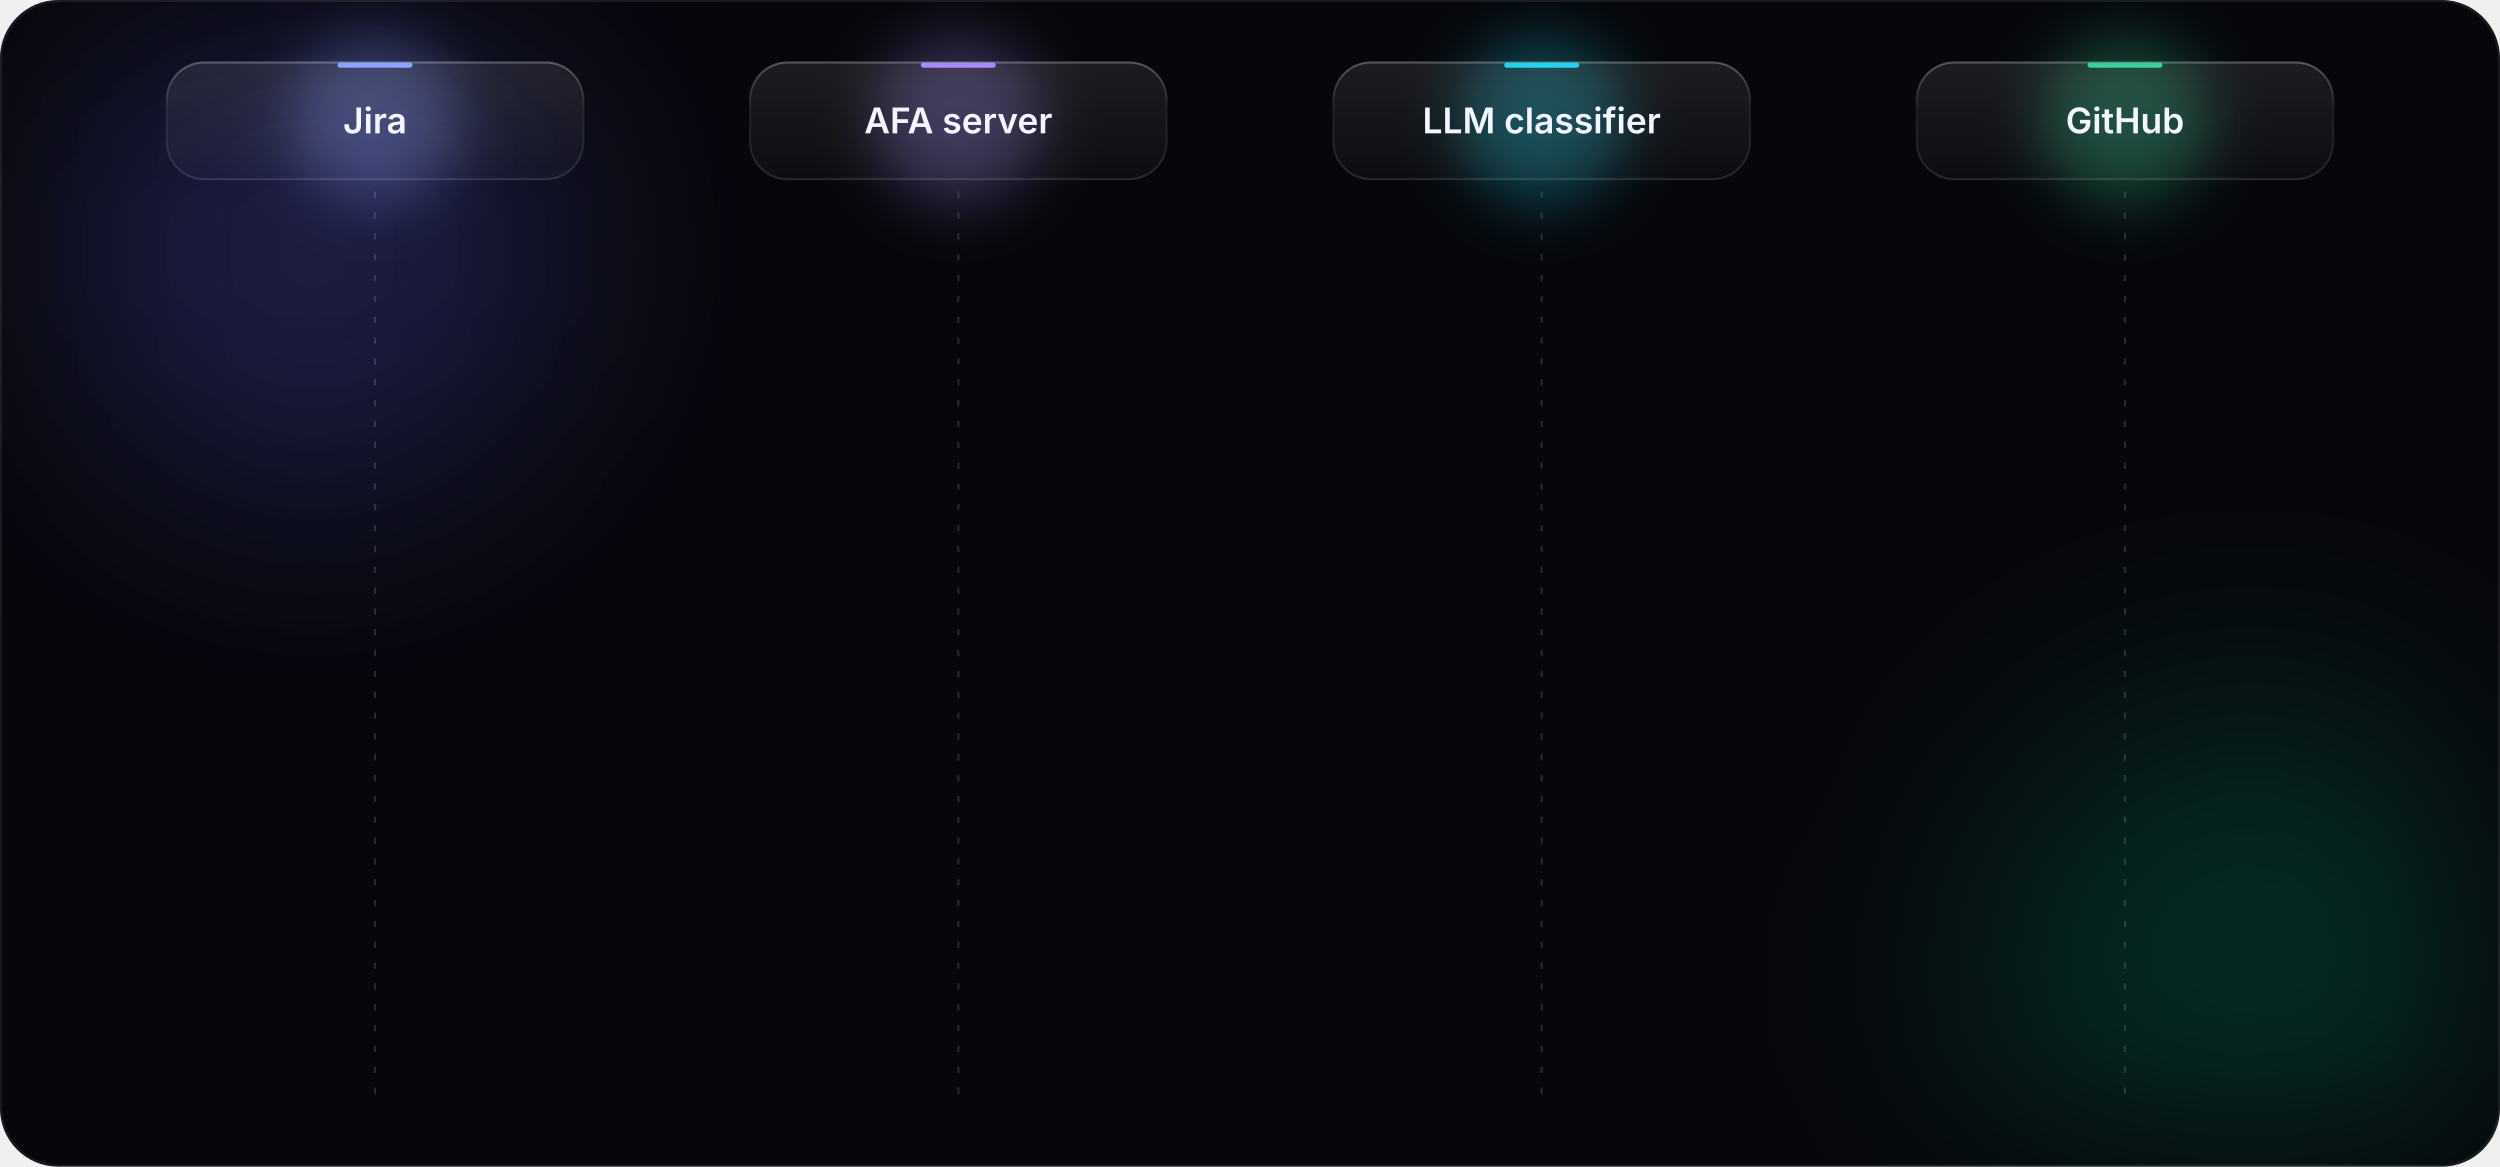
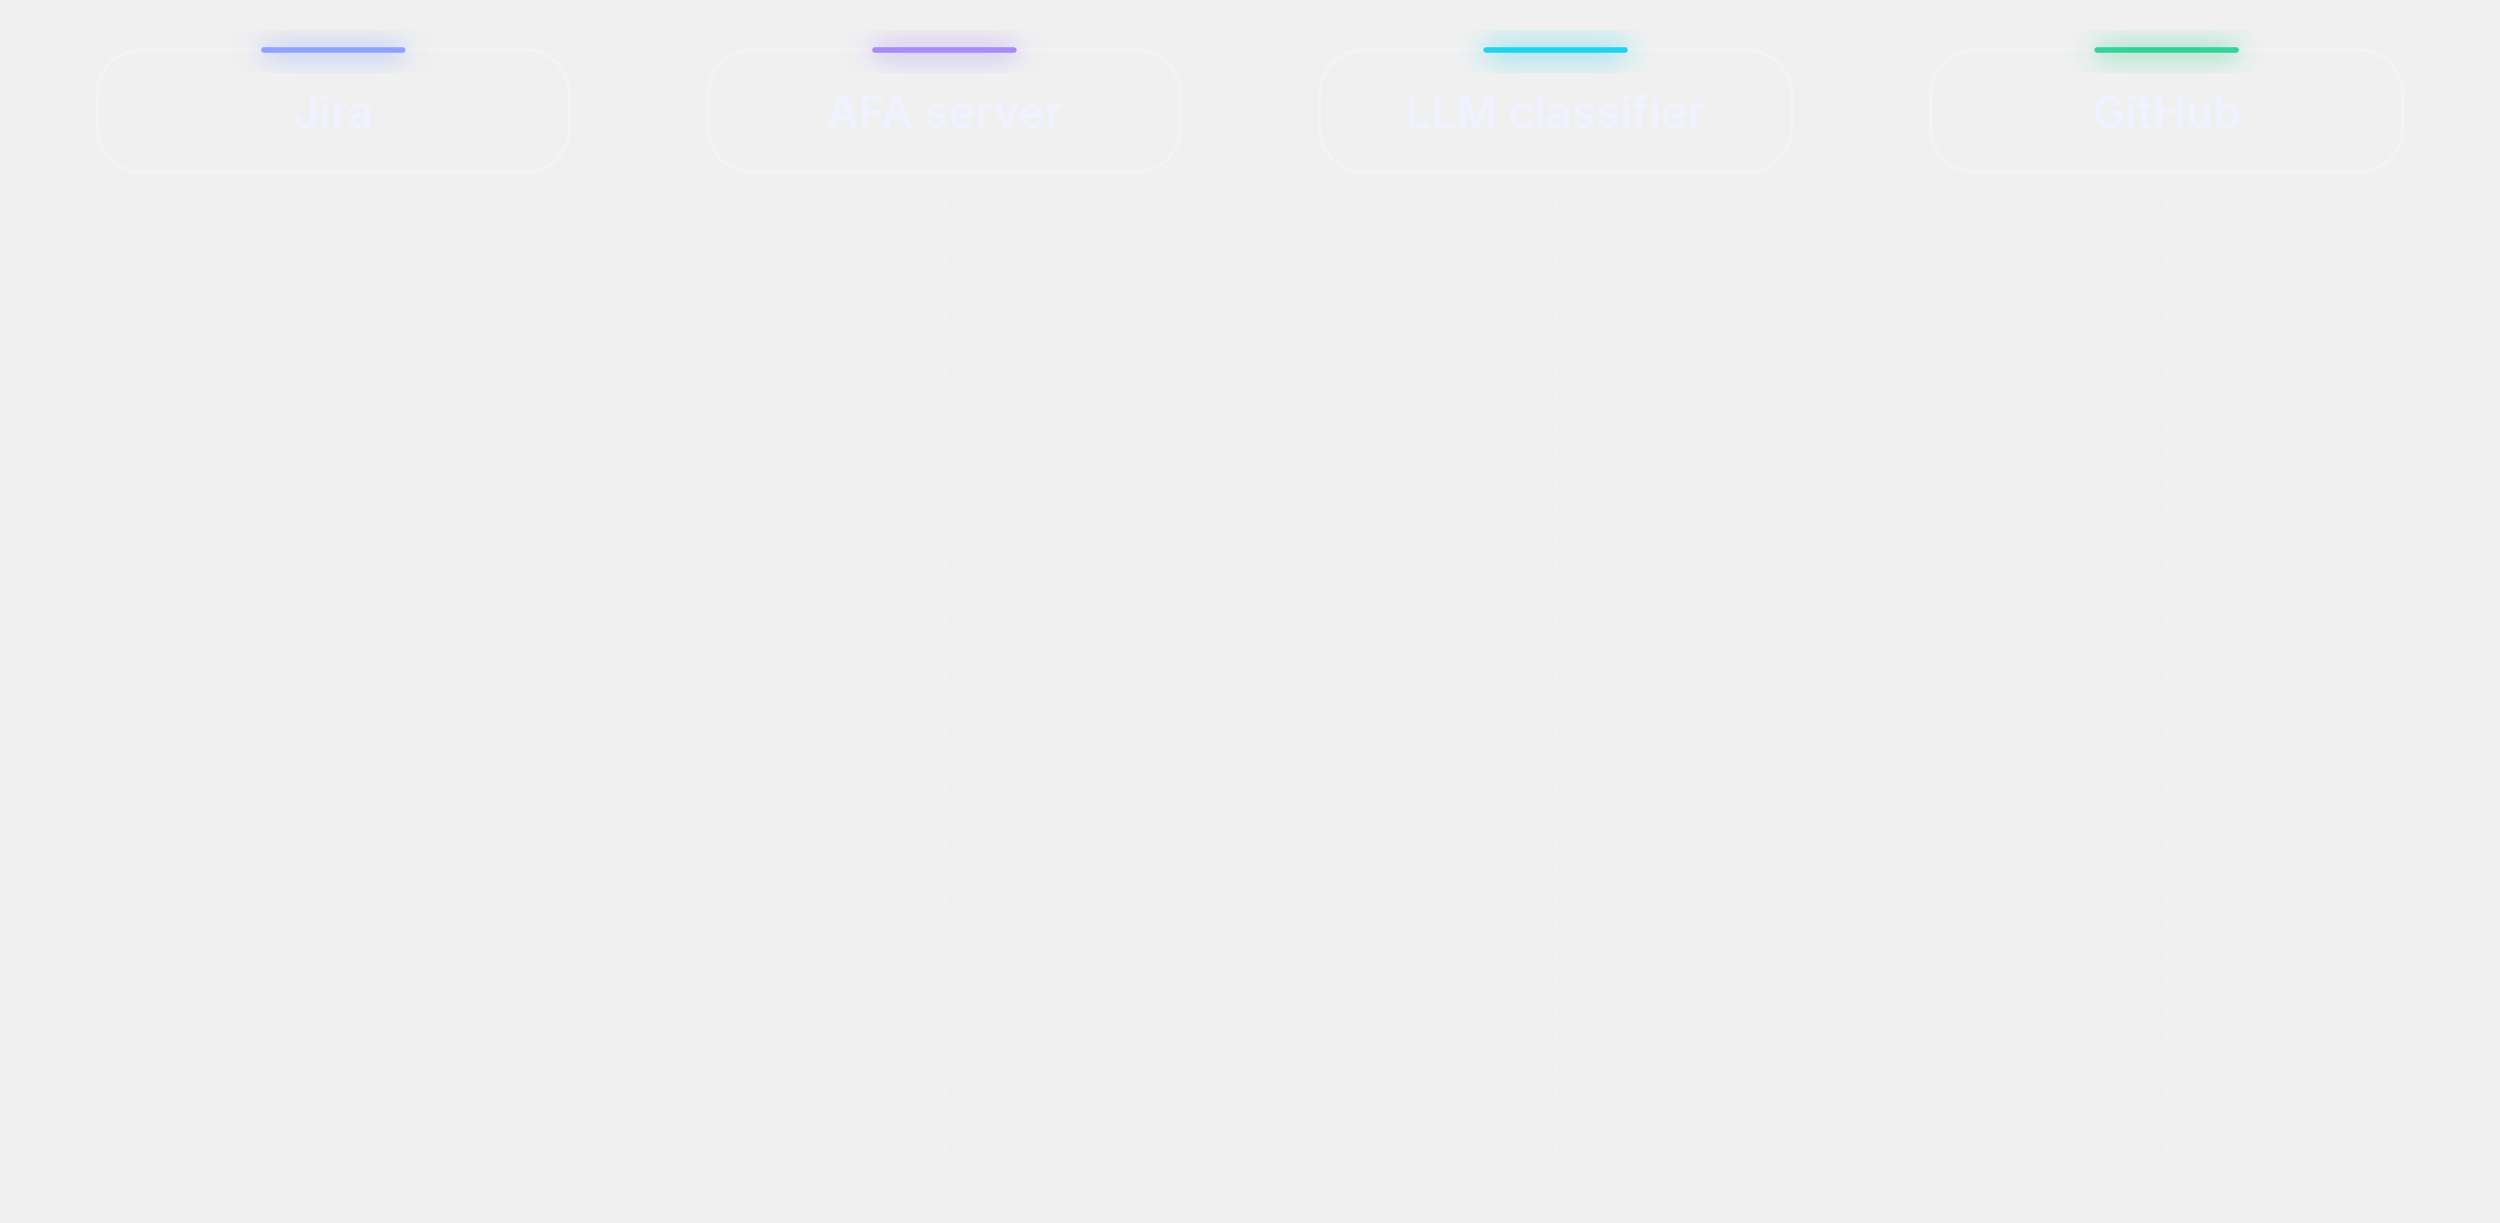
- <svg xmlns="http://www.w3.org/2000/svg" viewBox="0 0 1200 560" width="1200" height="560" role="img">
+ <svg xmlns="http://www.w3.org/2000/svg" viewBox="0 0 900 440" width="900" height="440" role="img">
  <defs>
-     <filter id="blur" x="-60%" y="-60%" width="220%" height="220%">
-       <feGaussianBlur stdDeviation="55" />
+     <filter id="glow" x="-50%" y="-200%" width="200%" height="500%">
+       <feGaussianBlur stdDeviation="5" />
    </filter>
-     <filter id="glow" x="-50%" y="-50%" width="200%" height="200%">
+     <filter id="tglow" x="-20%" y="-50%" width="140%" height="200%">
      <feGaussianBlur stdDeviation="14" />
    </filter>
-     <filter id="soft" x="-50%" y="-50%" width="200%" height="200%">
-       <feGaussianBlur stdDeviation="3" />
+     <filter id="soft">
+       <feGaussianBlur stdDeviation="2.5" />
    </filter>
-     <linearGradient id="glass" x1="0" y1="0" x2="0" y2="1">
-       <stop offset="0" stop-color="#fff" stop-opacity=".09" />
-       <stop offset="1" stop-color="#fff" stop-opacity=".025" />
+     <linearGradient id="ttl" x1="0" x2="1">
+       <stop class="g1" offset="0" />
+       <stop class="g2" offset=".6" />
+       <stop class="g3" offset="1" />
    </linearGradient>
-     <linearGradient id="rim" x1="0" y1="0" x2="0" y2="1">
-       <stop offset="0" stop-color="#fff" stop-opacity=".28" />
-       <stop offset=".4" stop-color="#fff" stop-opacity=".06" />
-       <stop offset="1" stop-color="#fff" stop-opacity=".12" />
+     <linearGradient id="edge" x1="0" x2="1">
+       <stop offset="0" stop-color="#8ea2ff" stop-opacity="0" />
+       <stop offset=".5" stop-color="#8ea2ff" />
+       <stop offset="1" stop-color="#22d3ee" stop-opacity="0" />
    </linearGradient>
-     <linearGradient id="ttl" x1="0" y1="0" x2="0" y2="1">
-       <stop offset="0" stop-color="#ffffff" />
-       <stop offset="1" stop-color="#aab6ff" />
-     </linearGradient>
-     <clipPath id="clip">
-       <rect width="1200" height="560" rx="28" />
-     </clipPath>
-     <marker id="ar" viewBox="0 0 10 10" refX="9" refY="5" markerWidth="8" markerHeight="8" orient="auto">
-       <path d="M0 1 L10 5 L0 9z" fill="#aab6ff" />
-     </marker>
  </defs>
  <style>
text{font-family:-apple-system,BlinkMacSystemFont,'SF Pro Display','Inter','Segoe UI',Helvetica,Arial,sans-serif}
.m{font-family:'SF Mono',ui-monospace,Menlo,Consolas,monospace}
+ .fg{fill:#f0f3ff} .mut{fill:#8b94aa} .dim{fill:#6b7488}
+ .bd{fill:none;stroke:#fff;stroke-opacity:.2;stroke-width:1.2}
+ .ln{stroke:#fff;stroke-opacity:.14}
+ .g1{stop-color:#ffffff} .g2{stop-color:#9aa8ff} .g3{stop-color:#67e8f9}
+ @media (prefers-color-scheme:light){
+  .fg{fill:#1f2328} .mut{fill:#59636e} .dim{fill:#818b98}
+  .bd{stroke:#000;stroke-opacity:.2} .ln{stroke:#000;stroke-opacity:.16}
+  .g1{stop-color:#1f2328} .g2{stop-color:#4f46e5} .g3{stop-color:#0891b2}
+ }
@media (prefers-reduced-motion:reduce){*{animation:none!important}}
- 
+ .dash{stroke-dasharray:5 7;animation:fl 1.2s linear infinite}
+ @keyframes fl{to{stroke-dashoffset:-12}}
+ .pulse{animation:pl 4s ease-in-out infinite}
+ @keyframes pl{0%,100%{opacity:.25}50%{opacity:.8}}
.s{opacity:0;animation:sh 15s infinite both}
- @keyframes sh{0%{opacity:0;transform:translateY(8px)}4%{opacity:1;transform:translateY(0)}88%{opacity:1}95%{opacity:0}100%{opacity:0}}
- 
- </style>
-   <g clip-path="url(#clip)">
-     <rect width="1200" height="560" fill="#06070b" />
-     <g filter="url(#blur)">
-       <circle cx="150" cy="120" r="120" fill="#5b5bf0" opacity=".25" />
-       <circle cx="1080" cy="470" r="130" fill="#10b981" opacity=".2" />
-     </g>
-     <line x1="180" y1="92" x2="180" y2="530" stroke="#fff" stroke-opacity=".14" stroke-dasharray="3 7" />
-     <line x1="460" y1="92" x2="460" y2="530" stroke="#fff" stroke-opacity=".14" stroke-dasharray="3 7" />
-     <line x1="740" y1="92" x2="740" y2="530" stroke="#fff" stroke-opacity=".14" stroke-dasharray="3 7" />
-     <line x1="1020" y1="92" x2="1020" y2="530" stroke="#fff" stroke-opacity=".14" stroke-dasharray="3 7" />
-     <circle cx="180" cy="58" r="40" fill="#8ea2ff" opacity=".3" filter="url(#glow)" />
-     <rect x="80" y="30" width="200" height="56" rx="18" fill="url(#glass)" stroke="url(#rim)" />
-     <rect x="162" y="30" width="36" height="2.5" rx="1.25" fill="#8ea2ff" />
-     <text x="180" y="64" text-anchor="middle" font-size="17" font-weight="600" fill="#f4f6ff">Jira</text>
-     <circle cx="460" cy="58" r="40" fill="#a78bfa" opacity=".3" filter="url(#glow)" />
-     <rect x="360" y="30" width="200" height="56" rx="18" fill="url(#glass)" stroke="url(#rim)" />
-     <rect x="442" y="30" width="36" height="2.5" rx="1.25" fill="#a78bfa" />
-     <text x="460" y="64" text-anchor="middle" font-size="17" font-weight="600" fill="#f4f6ff">AFA server</text>
-     <circle cx="740" cy="58" r="40" fill="#22d3ee" opacity=".3" filter="url(#glow)" />
-     <rect x="640" y="30" width="200" height="56" rx="18" fill="url(#glass)" stroke="url(#rim)" />
-     <rect x="722" y="30" width="36" height="2.5" rx="1.25" fill="#22d3ee" />
-     <text x="740" y="64" text-anchor="middle" font-size="17" font-weight="600" fill="#f4f6ff">LLM classifier</text>
-     <circle cx="1020" cy="58" r="40" fill="#34d399" opacity=".3" filter="url(#glow)" />
-     <rect x="920" y="30" width="200" height="56" rx="18" fill="url(#glass)" stroke="url(#rim)" />
-     <rect x="1002" y="30" width="36" height="2.5" rx="1.25" fill="#34d399" />
-     <text x="1020" y="64" text-anchor="middle" font-size="17" font-weight="600" fill="#f4f6ff">GitHub</text>
-     <g class="s" style="animation-delay:0.0s">
-       <line x1="180" y1="140" x2="452" y2="140" stroke="#aab6ff" stroke-width="2" marker-end="url(#ar)" />
-       <text x="320.0" y="126" text-anchor="middle" font-size="15" fill="#dfe4f5" stroke="#06070b" stroke-width="7" paint-order="stroke" font-weight="500">POST /webhooks/jira  (SQ-123)</text>
-     </g>
-     <g class="s" style="animation-delay:1.6s">
-       <line x1="460" y1="205" x2="732" y2="205" stroke="#aab6ff" stroke-width="2" marker-end="url(#ar)" />
-       <text x="600.0" y="191" text-anchor="middle" font-size="15" fill="#dfe4f5" stroke="#06070b" stroke-width="7" paint-order="stroke" font-weight="500">Classify ticket</text>
-     </g>
-     <g class="s" style="animation-delay:3.2s">
-       <line x1="740" y1="270" x2="468" y2="270" stroke="#aab6ff" stroke-width="2" stroke-dasharray="6 6" marker-end="url(#ar)" />
-       <text x="600.0" y="256" text-anchor="middle" font-size="15" fill="#dfe4f5" stroke="#06070b" stroke-width="7" paint-order="stroke" font-weight="500">Genie onboarding</text>
-     </g>
-     <g class="s" style="animation-delay:4.8s">
-       <line x1="460" y1="335" x2="1012" y2="335" stroke="#aab6ff" stroke-width="2" marker-end="url(#ar)" />
-       <text x="740.0" y="321" text-anchor="middle" font-size="15" fill="#dfe4f5" stroke="#06070b" stroke-width="7" paint-order="stroke" font-weight="500">Add org ID to Terraform, open PR</text>
-     </g>
-     <g class="s" style="animation-delay:6.4s">
-       <line x1="460" y1="400" x2="188" y2="400" stroke="#aab6ff" stroke-width="2" stroke-dasharray="6 6" marker-end="url(#ar)" />
-       <text x="320.0" y="386" text-anchor="middle" font-size="15" fill="#dfe4f5" stroke="#06070b" stroke-width="7" paint-order="stroke" font-weight="500">Comment with PR link and notify team</text>
-     </g>
-     <g class="s" style="animation-delay:8.0s">
-       <circle cx="1020" cy="475" r="50" fill="#34d399" opacity=".35" filter="url(#glow)" />
-       <rect x="840" y="452" width="360" height="46" rx="23" fill="url(#glass)" stroke="#34d399" stroke-opacity=".7" />
-       <text x="1020" y="481" text-anchor="middle" font-size="16" font-weight="600" fill="#a7f3d0">Human reviews and merges</text>
-     </g>
-     <rect x=".5" y=".5" width="1199" height="559" rx="28" fill="none" stroke="#fff" stroke-opacity=".08" />
+ @keyframes sh{0%{opacity:0;transform:translateY(6px)}4%{opacity:1;transform:translateY(0)}88%{opacity:1}95%{opacity:0}100%{opacity:0}}</style>
+   <marker id="ar" viewBox="0 0 10 10" refX="9" refY="5" markerWidth="8" markerHeight="8" orient="auto">
+     <path d="M0 1 L10 5 L0 9z" fill="#9aa8ff" />
+   </marker>
+   <line x1="120" y1="62" x2="120" y2="420" class="ln" stroke-dasharray="3 7" />
+   <line x1="340" y1="62" x2="340" y2="420" class="ln" stroke-dasharray="3 7" />
+   <line x1="560" y1="62" x2="560" y2="420" class="ln" stroke-dasharray="3 7" />
+   <line x1="780" y1="62" x2="780" y2="420" class="ln" stroke-dasharray="3 7" />
+   <rect x="35" y="18" width="170" height="44" rx="16" class="bd" />
+   <rect x="94.0" y="17" width="52" height="3" rx="1.5" fill="#8ea2ff" filter="url(#glow)" class="pulse" />
+   <rect x="94.0" y="17" width="52" height="2" rx="1" fill="#8ea2ff" />
+   <text x="120" y="46" text-anchor="middle" font-size="16" font-weight="600" class="fg">Jira</text>
+   <rect x="255" y="18" width="170" height="44" rx="16" class="bd" />
+   <rect x="314.0" y="17" width="52" height="3" rx="1.5" fill="#a78bfa" filter="url(#glow)" class="pulse" />
+   <rect x="314.0" y="17" width="52" height="2" rx="1" fill="#a78bfa" />
+   <text x="340" y="46" text-anchor="middle" font-size="16" font-weight="600" class="fg">AFA server</text>
+   <rect x="475" y="18" width="170" height="44" rx="16" class="bd" />
+   <rect x="534.0" y="17" width="52" height="3" rx="1.5" fill="#22d3ee" filter="url(#glow)" class="pulse" />
+   <rect x="534.0" y="17" width="52" height="2" rx="1" fill="#22d3ee" />
+   <text x="560" y="46" text-anchor="middle" font-size="16" font-weight="600" class="fg">LLM classifier</text>
+   <rect x="695" y="18" width="170" height="44" rx="16" class="bd" />
+   <rect x="754.0" y="17" width="52" height="3" rx="1.5" fill="#34d399" filter="url(#glow)" class="pulse" />
+   <rect x="754.0" y="17" width="52" height="2" rx="1" fill="#34d399" />
+   <text x="780" y="46" text-anchor="middle" font-size="16" font-weight="600" class="fg">GitHub</text>
+   <g class="s" style="animation-delay:0.0s">
+     <line x1="120" y1="115" x2="332" y2="115" stroke="#9aa8ff" stroke-width="2" marker-end="url(#ar)" />
+     <text x="230.0" y="103" text-anchor="middle" font-size="14" font-weight="500" class="fg">Webhook: SQ-123</text>
+   </g>
+   <g class="s" style="animation-delay:1.6s">
+     <line x1="340" y1="170" x2="552" y2="170" stroke="#9aa8ff" stroke-width="2" marker-end="url(#ar)" />
+     <text x="450.0" y="158" text-anchor="middle" font-size="14" font-weight="500" class="fg">Classify ticket</text>
+   </g>
+   <g class="s" style="animation-delay:3.2s">
+     <line x1="560" y1="225" x2="348" y2="225" stroke="#9aa8ff" stroke-width="2" stroke-dasharray="6 6" marker-end="url(#ar)" />
+     <text x="450.0" y="213" text-anchor="middle" font-size="14" font-weight="500" class="fg">Genie onboarding</text>
+   </g>
+   <g class="s" style="animation-delay:4.8s">
+     <line x1="340" y1="280" x2="772" y2="280" stroke="#9aa8ff" stroke-width="2" marker-end="url(#ar)" />
+     <text x="560.0" y="268" text-anchor="middle" font-size="14" font-weight="500" class="fg">Open PR with Terraform change</text>
+   </g>
+   <g class="s" style="animation-delay:6.4s">
+     <line x1="340" y1="335" x2="128" y2="335" stroke="#9aa8ff" stroke-width="2" stroke-dasharray="6 6" marker-end="url(#ar)" />
+     <text x="230.0" y="323" text-anchor="middle" font-size="14" font-weight="500" class="fg">PR link and notification</text>
+   </g>
+   <g class="s" style="animation-delay:8s">
+     <rect x="650" y="372" width="230" height="40" rx="20" fill="none" stroke="#34d399" stroke-width="2" filter="url(#glow)" class="pulse" />
+     <rect x="650" y="372" width="230" height="40" rx="20" fill="none" stroke="#34d399" stroke-opacity=".85" stroke-width="1.2" />
+     <text x="765" y="397" text-anchor="middle" font-size="14.5" font-weight="600" fill="#34d399">Human reviews and merges</text>
  </g>
</svg>
